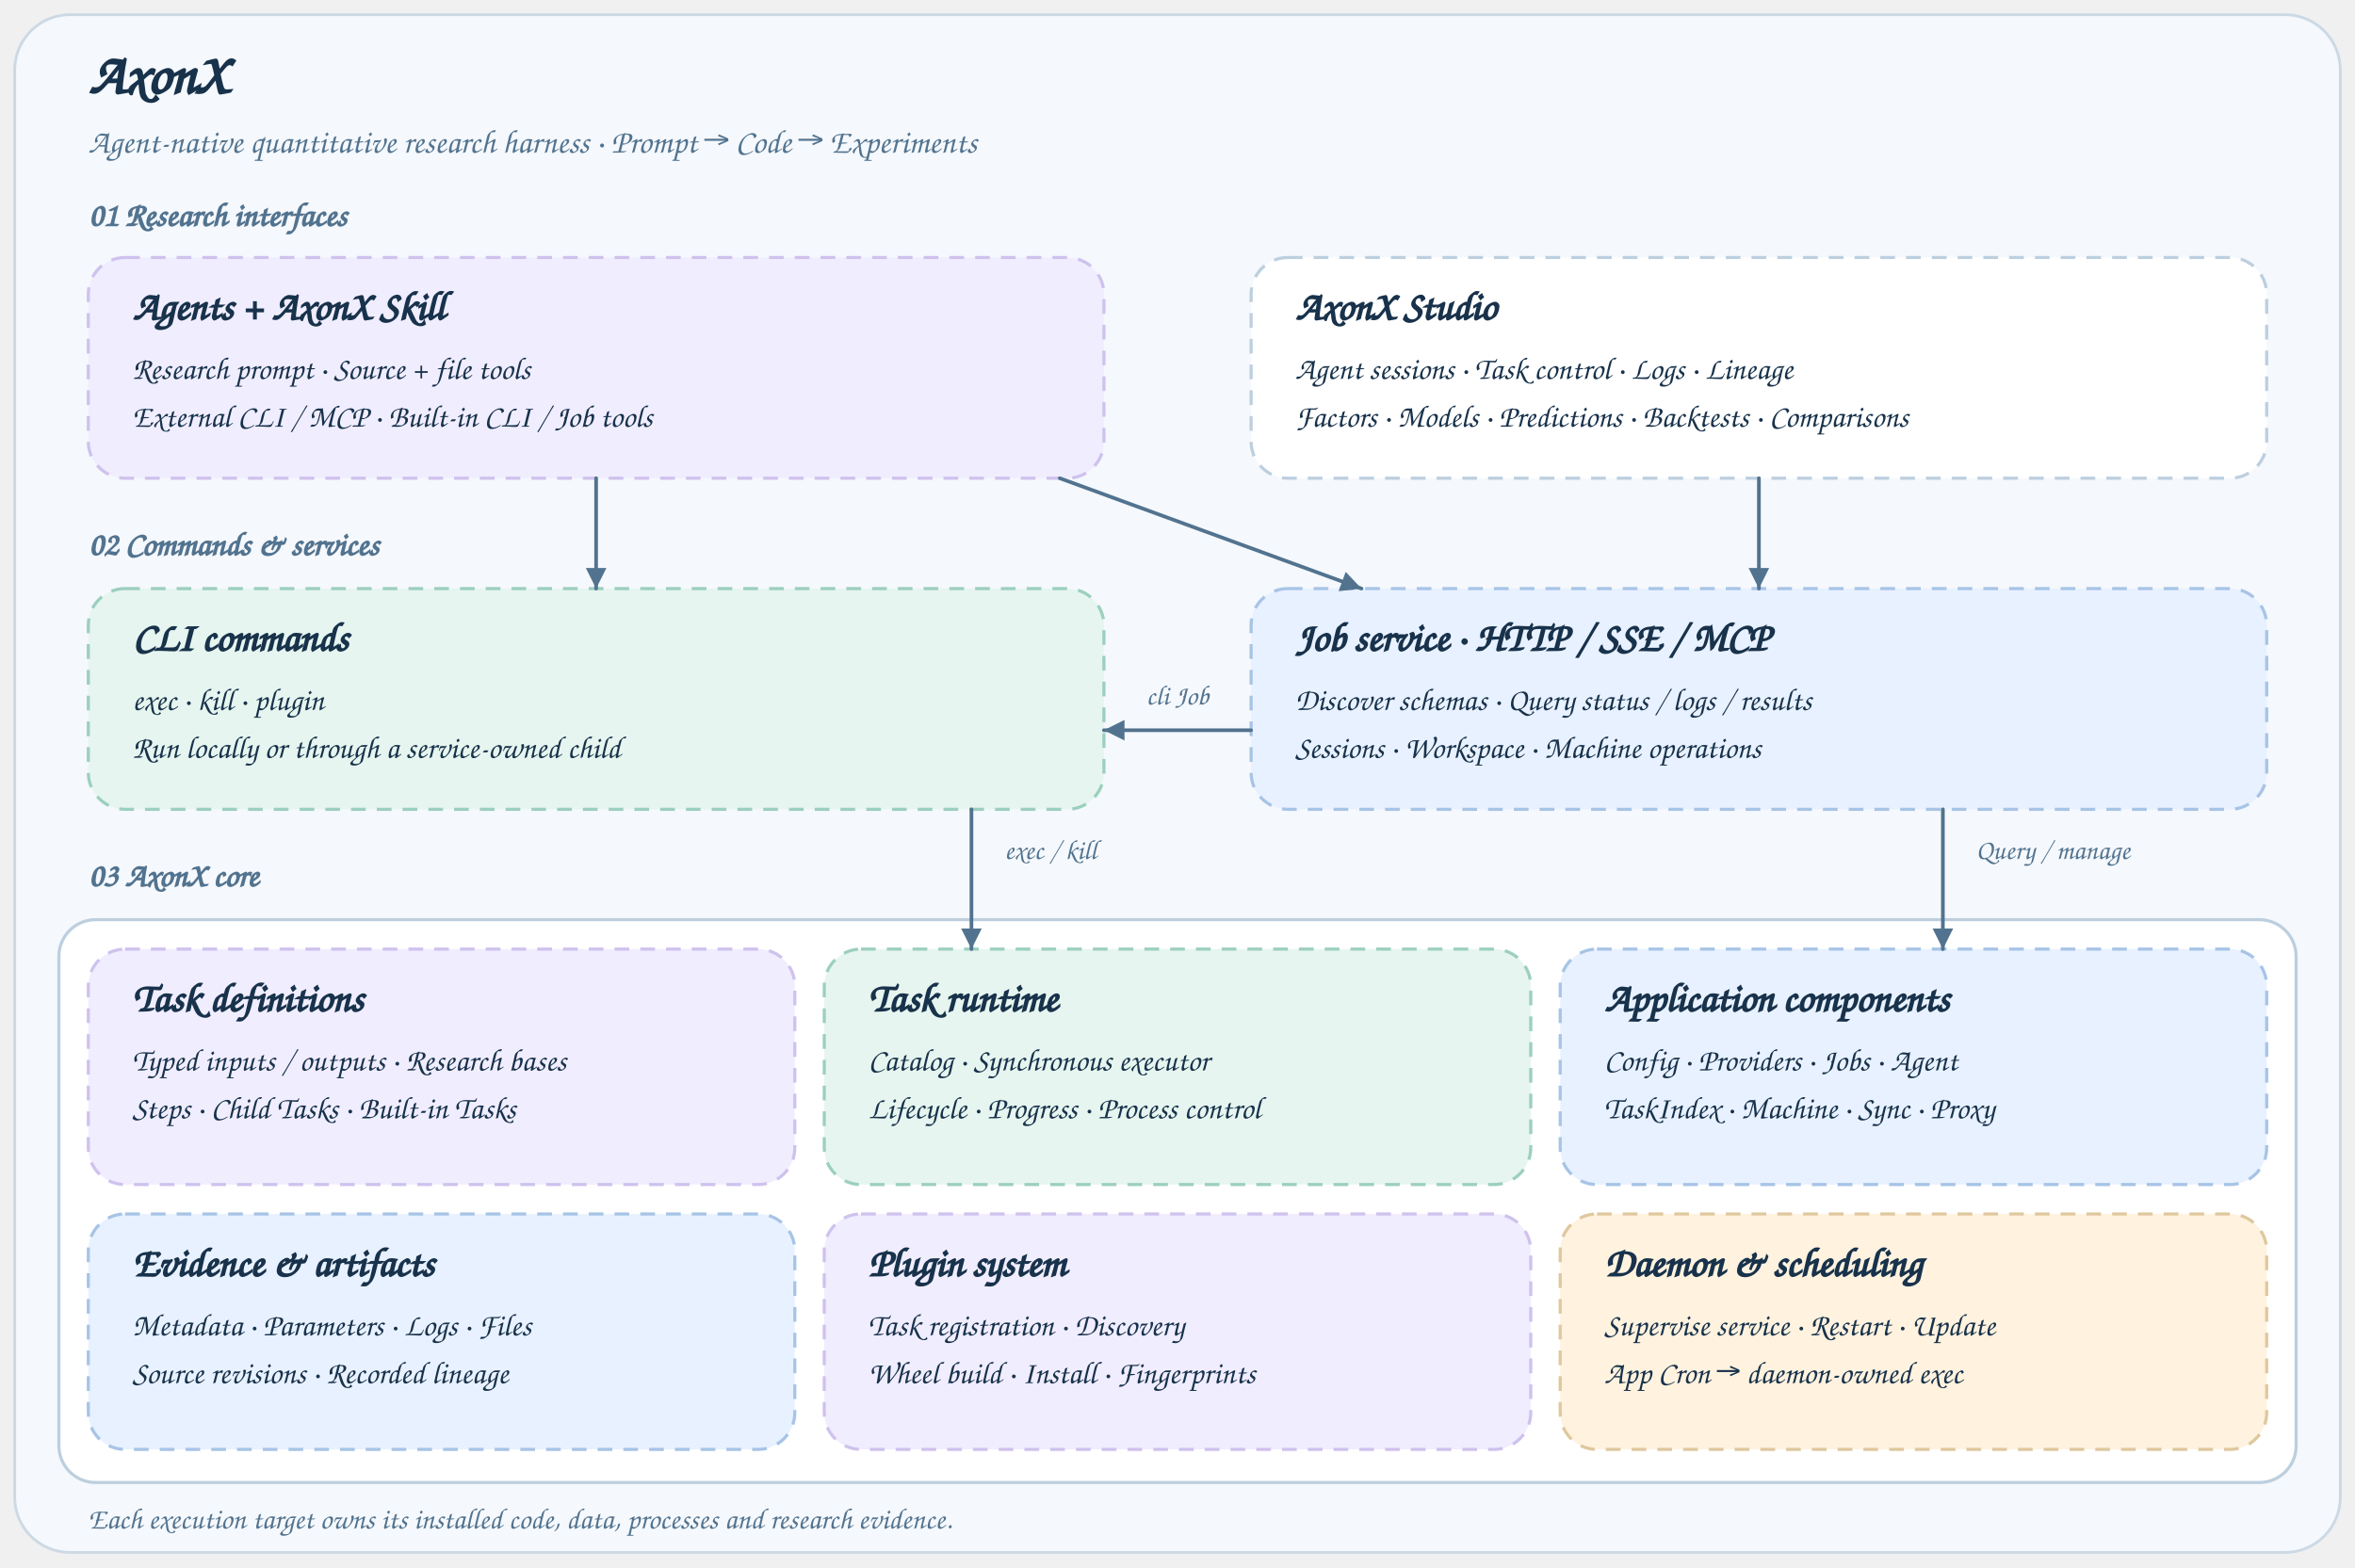
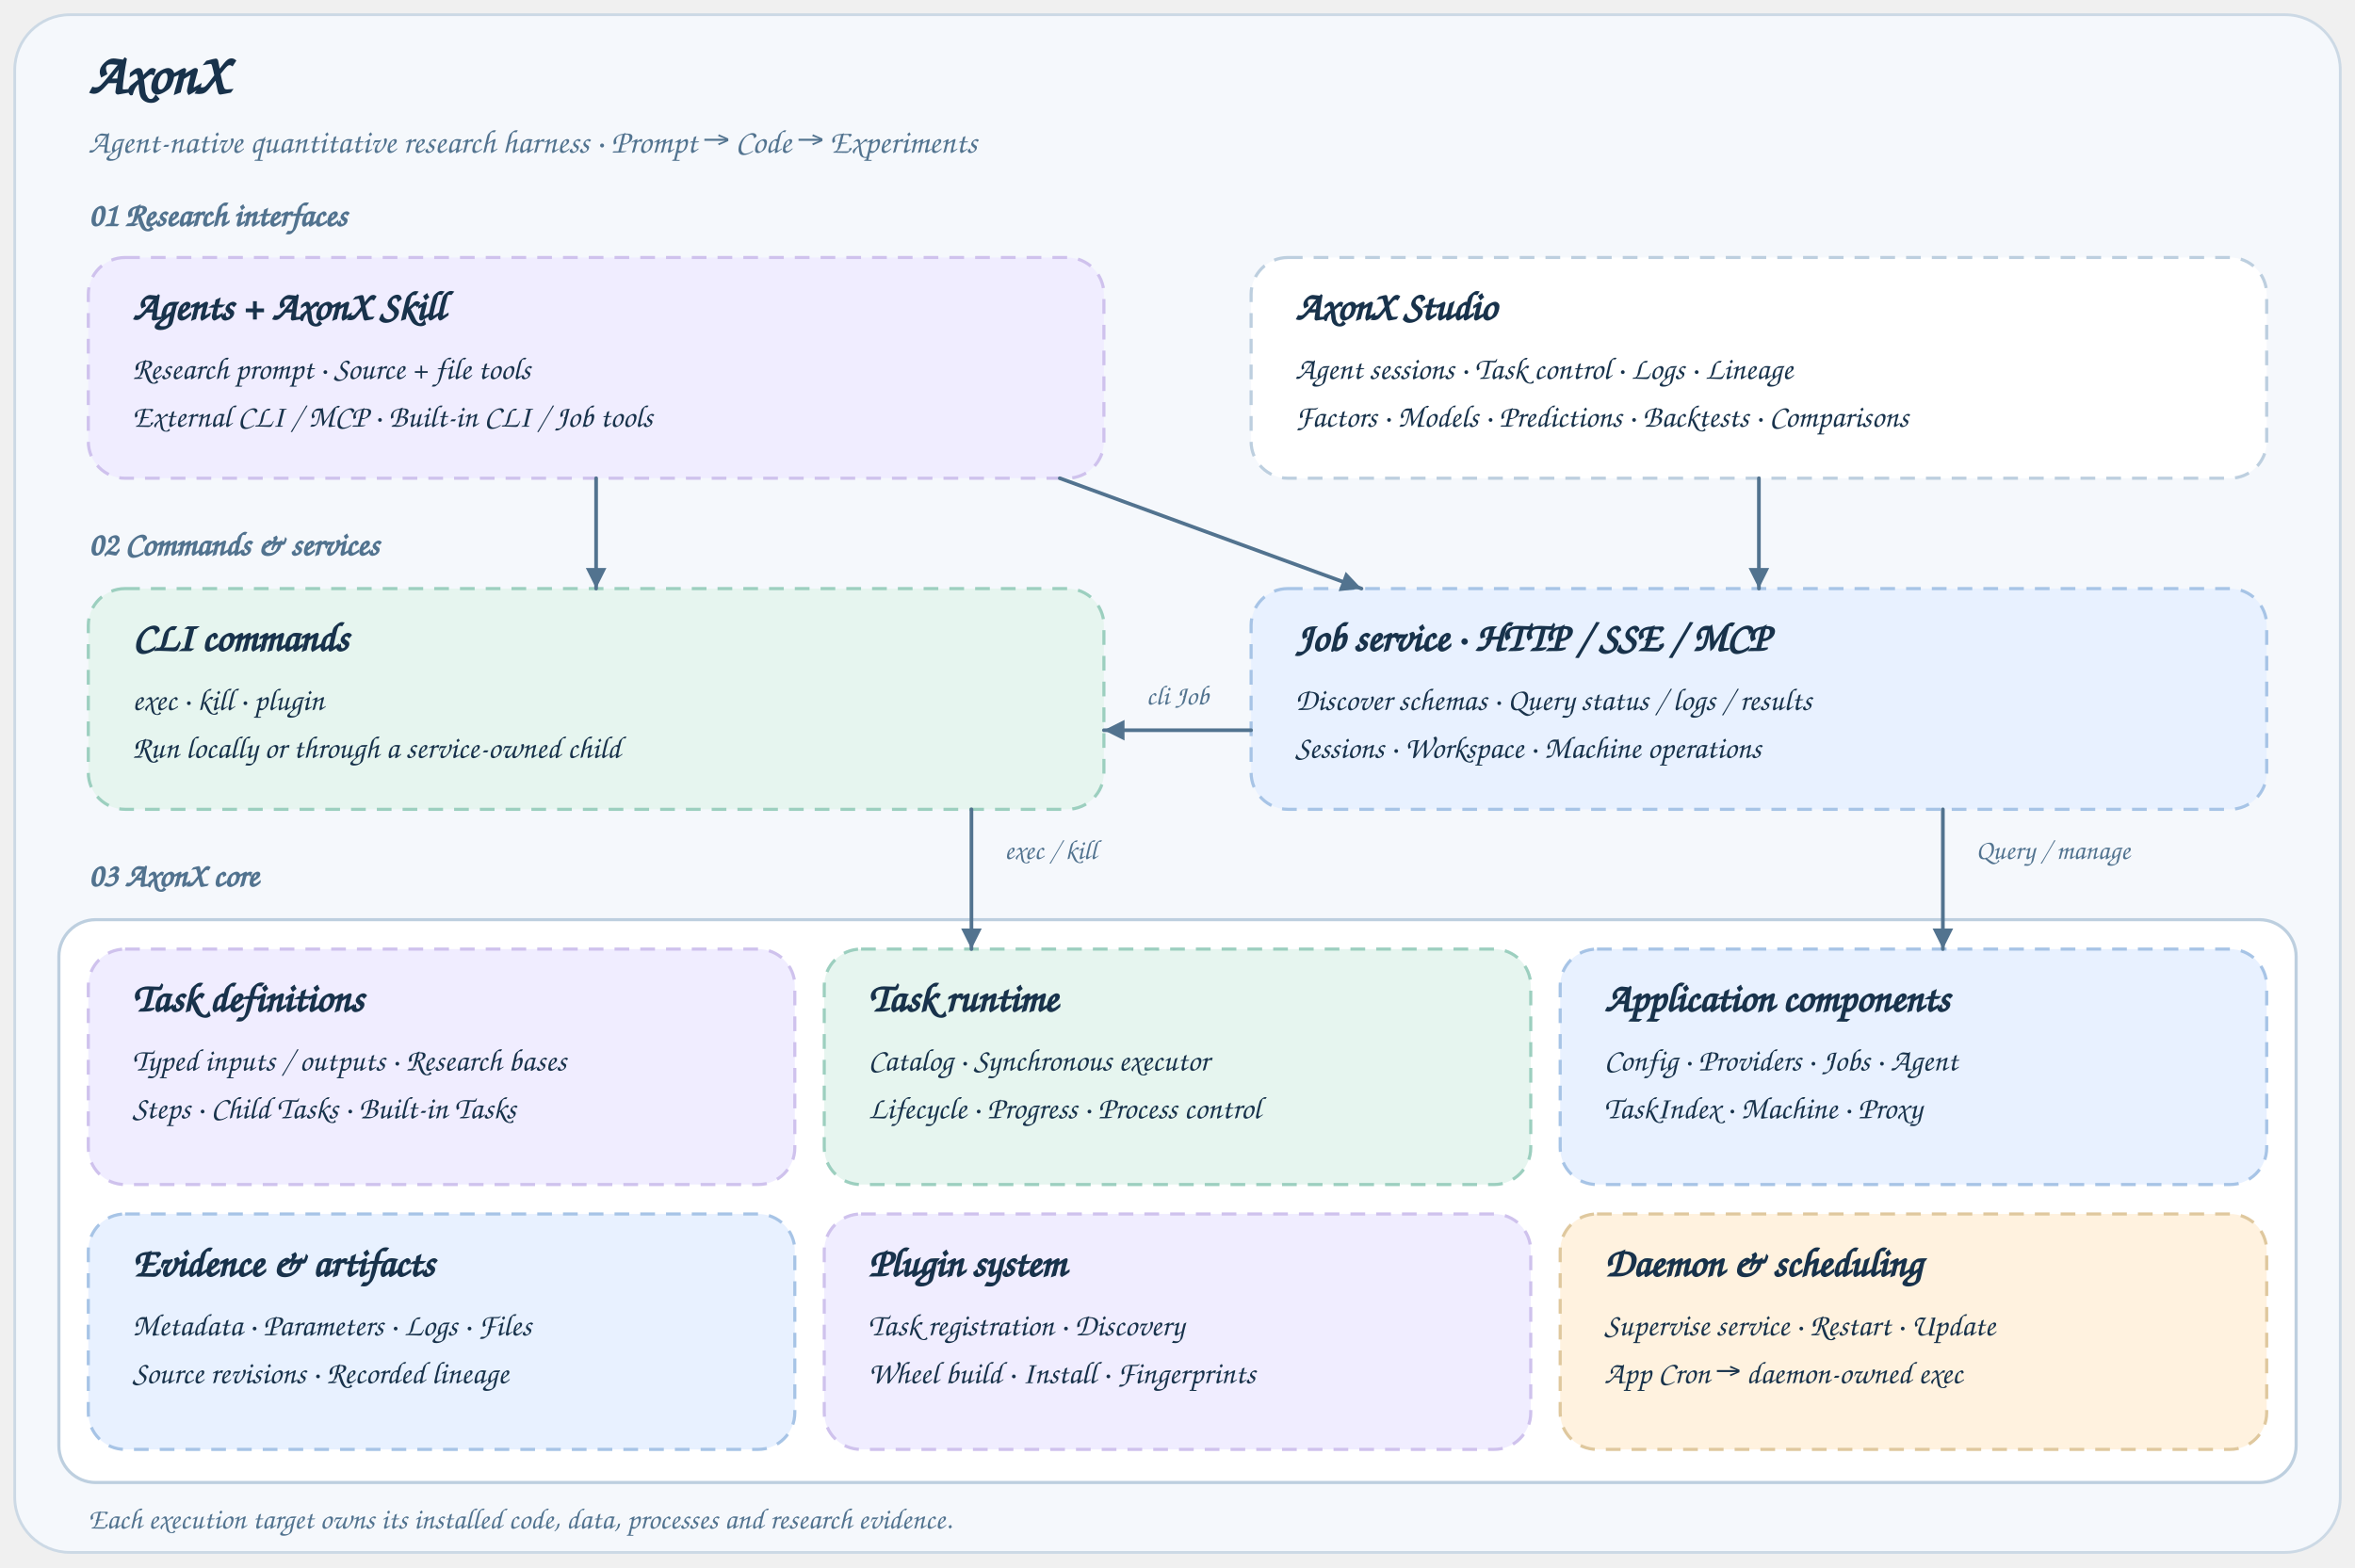
<svg xmlns="http://www.w3.org/2000/svg" width="1280" height="852" viewBox="0 0 1280 852" role="img" aria-labelledby="title desc">
  <defs>
    <marker id="arrow" viewBox="0 0 10 10" refX="9" refY="5" markerWidth="7" markerHeight="7" orient="auto">
      <path d="M 1 1 L 9 5 L 1 9 Z" fill="#52738f" />
    </marker>
  </defs>
  <rect x="8" y="8" width="1264" height="836" rx="30" fill="#f5f8fc" stroke="#ccd9e5" stroke-width="1.5" />
  <g font-family="'Comic Sans MS', 'Chalkboard SE', 'Comic Neue', cursive" fill="#18324b" data-diagram-content="true">
    <text x="48" y="51" font-size="31" font-weight="700">AxonX</text>
    <text x="48" y="83" font-size="18" fill="#52738f">Agent-native quantitative research harness · Prompt → Code → Experiments</text>
    <text x="48" y="123" font-size="18" font-weight="700" fill="#52738f">01  Research interfaces</text>
    <rect x="48" y="140" width="552" height="120" rx="20" fill="#f0edff" stroke="#cfc2ed" stroke-width="1.7" stroke-dasharray="8 6" />
    <text x="72" y="174" font-size="22" font-weight="700">Agents + AxonX Skill</text>
    <text x="72" y="206" font-size="17">Research prompt · Source + file tools</text>
    <text x="72" y="232" font-size="17">External CLI / MCP · Built-in CLI / Job tools</text>
    <rect x="680" y="140" width="552" height="120" rx="20" fill="#ffffff" stroke="#bdcfdf" stroke-width="1.7" stroke-dasharray="8 6" />
    <text x="704" y="174" font-size="22" font-weight="700">AxonX Studio</text>
    <text x="704" y="206" font-size="17">Agent sessions · Task control · Logs · Lineage</text>
    <text x="704" y="232" font-size="17">Factors · Models · Predictions · Backtests · Comparisons</text>
    <text x="48" y="302" font-size="18" font-weight="700" fill="#52738f">02  Commands &amp; services</text>
    <rect x="48" y="320" width="552" height="120" rx="20" fill="#e6f5ef" stroke="#9ccfbf" stroke-width="1.7" stroke-dasharray="8 6" />
    <text x="72" y="354" font-size="22" font-weight="700">CLI commands</text>
    <text x="72" y="386" font-size="17">exec · kill · plugin</text>
    <text x="72" y="412" font-size="17">Run locally or through a service-owned child</text>
    <rect x="680" y="320" width="552" height="120" rx="20" fill="#e8f1ff" stroke="#a7c4e6" stroke-width="1.7" stroke-dasharray="8 6" />
    <text x="704" y="354" font-size="22" font-weight="700">Job service · HTTP / SSE / MCP</text>
    <text x="704" y="386" font-size="17">Discover schemas · Query status / logs / results</text>
    <text x="704" y="412" font-size="17">Sessions · Workspace · Machine operations</text>
    <path d="M 324 260 L 324 320" fill="none" stroke="#52738f" stroke-width="2" stroke-linecap="round" stroke-linejoin="round" marker-end="url(#arrow)" />
    <path d="M 576 260 L 740 320" fill="none" stroke="#52738f" stroke-width="2" stroke-linecap="round" stroke-linejoin="round" marker-end="url(#arrow)" />
    <path d="M 956 260 L 956 320" fill="none" stroke="#52738f" stroke-width="2" stroke-linecap="round" stroke-linejoin="round" marker-end="url(#arrow)" />
    <path d="M 680 397 L 600 397" fill="none" stroke="#52738f" stroke-width="2" stroke-linecap="round" stroke-linejoin="round" marker-end="url(#arrow)" />
    <text x="640" y="383" font-size="15" fill="#52738f" text-anchor="middle">cli Job</text>
    <text x="48" y="482" font-size="18" font-weight="700" fill="#52738f">03  AxonX core</text>
    <rect x="32" y="500" width="1216" height="306" rx="20" fill="#ffffff" stroke="#bdcfdf" stroke-width="1.7" />
    <rect x="48" y="516" width="384" height="128" rx="20" fill="#f0edff" stroke="#cfc2ed" stroke-width="1.7" stroke-dasharray="8 6" />
    <text x="72" y="550" font-size="22" font-weight="700">Task definitions</text>
    <text x="72" y="582" font-size="17">Typed inputs / outputs · Research bases</text>
    <text x="72" y="608" font-size="17">Steps · Child Tasks · Built-in Tasks</text>
    <rect x="448" y="516" width="384" height="128" rx="20" fill="#e6f5ef" stroke="#9ccfbf" stroke-width="1.7" stroke-dasharray="8 6" />
    <text x="472" y="550" font-size="22" font-weight="700">Task runtime</text>
    <text x="472" y="582" font-size="17">Catalog · Synchronous executor</text>
    <text x="472" y="608" font-size="17">Lifecycle · Progress · Process control</text>
    <rect x="848" y="516" width="384" height="128" rx="20" fill="#e8f1ff" stroke="#a7c4e6" stroke-width="1.7" stroke-dasharray="8 6" />
    <text x="872" y="550" font-size="22" font-weight="700">Application components</text>
    <text x="872" y="582" font-size="17">Config · Providers · Jobs · Agent</text>
-     <text x="872" y="608" font-size="17">TaskIndex · Machine · Sync · Proxy</text>
+     <text x="872" y="608" font-size="17">TaskIndex · Machine · Proxy</text>
    <rect x="48" y="660" width="384" height="128" rx="20" fill="#e8f1ff" stroke="#a7c4e6" stroke-width="1.7" stroke-dasharray="8 6" />
    <text x="72" y="694" font-size="22" font-weight="700">Evidence &amp; artifacts</text>
    <text x="72" y="726" font-size="17">Metadata · Parameters · Logs · Files</text>
    <text x="72" y="752" font-size="17">Source revisions · Recorded lineage</text>
    <rect x="448" y="660" width="384" height="128" rx="20" fill="#f0edff" stroke="#cfc2ed" stroke-width="1.7" stroke-dasharray="8 6" />
    <text x="472" y="694" font-size="22" font-weight="700">Plugin system</text>
    <text x="472" y="726" font-size="17">Task registration · Discovery</text>
    <text x="472" y="752" font-size="17">Wheel build · Install · Fingerprints</text>
    <rect x="848" y="660" width="384" height="128" rx="20" fill="#fff2df" stroke="#dfc89e" stroke-width="1.7" stroke-dasharray="8 6" />
    <text x="872" y="694" font-size="22" font-weight="700">Daemon &amp; scheduling</text>
    <text x="872" y="726" font-size="17">Supervise service · Restart · Update</text>
    <text x="872" y="752" font-size="17">App Cron → daemon-owned exec</text>
    <path d="M 528 440 L 528 516" fill="none" stroke="#52738f" stroke-width="2" stroke-linecap="round" stroke-linejoin="round" marker-end="url(#arrow)" />
    <text x="546" y="467" font-size="15" fill="#52738f">exec / kill</text>
    <path d="M 1056 440 L 1056 516" fill="none" stroke="#52738f" stroke-width="2" stroke-linecap="round" stroke-linejoin="round" marker-end="url(#arrow)" />
    <text x="1074" y="467" font-size="15" fill="#52738f">Query / manage</text>
    <text x="48" y="831" font-size="16" fill="#52738f">Each execution target owns its installed code, data, processes and research evidence.</text>
  </g>
</svg>
